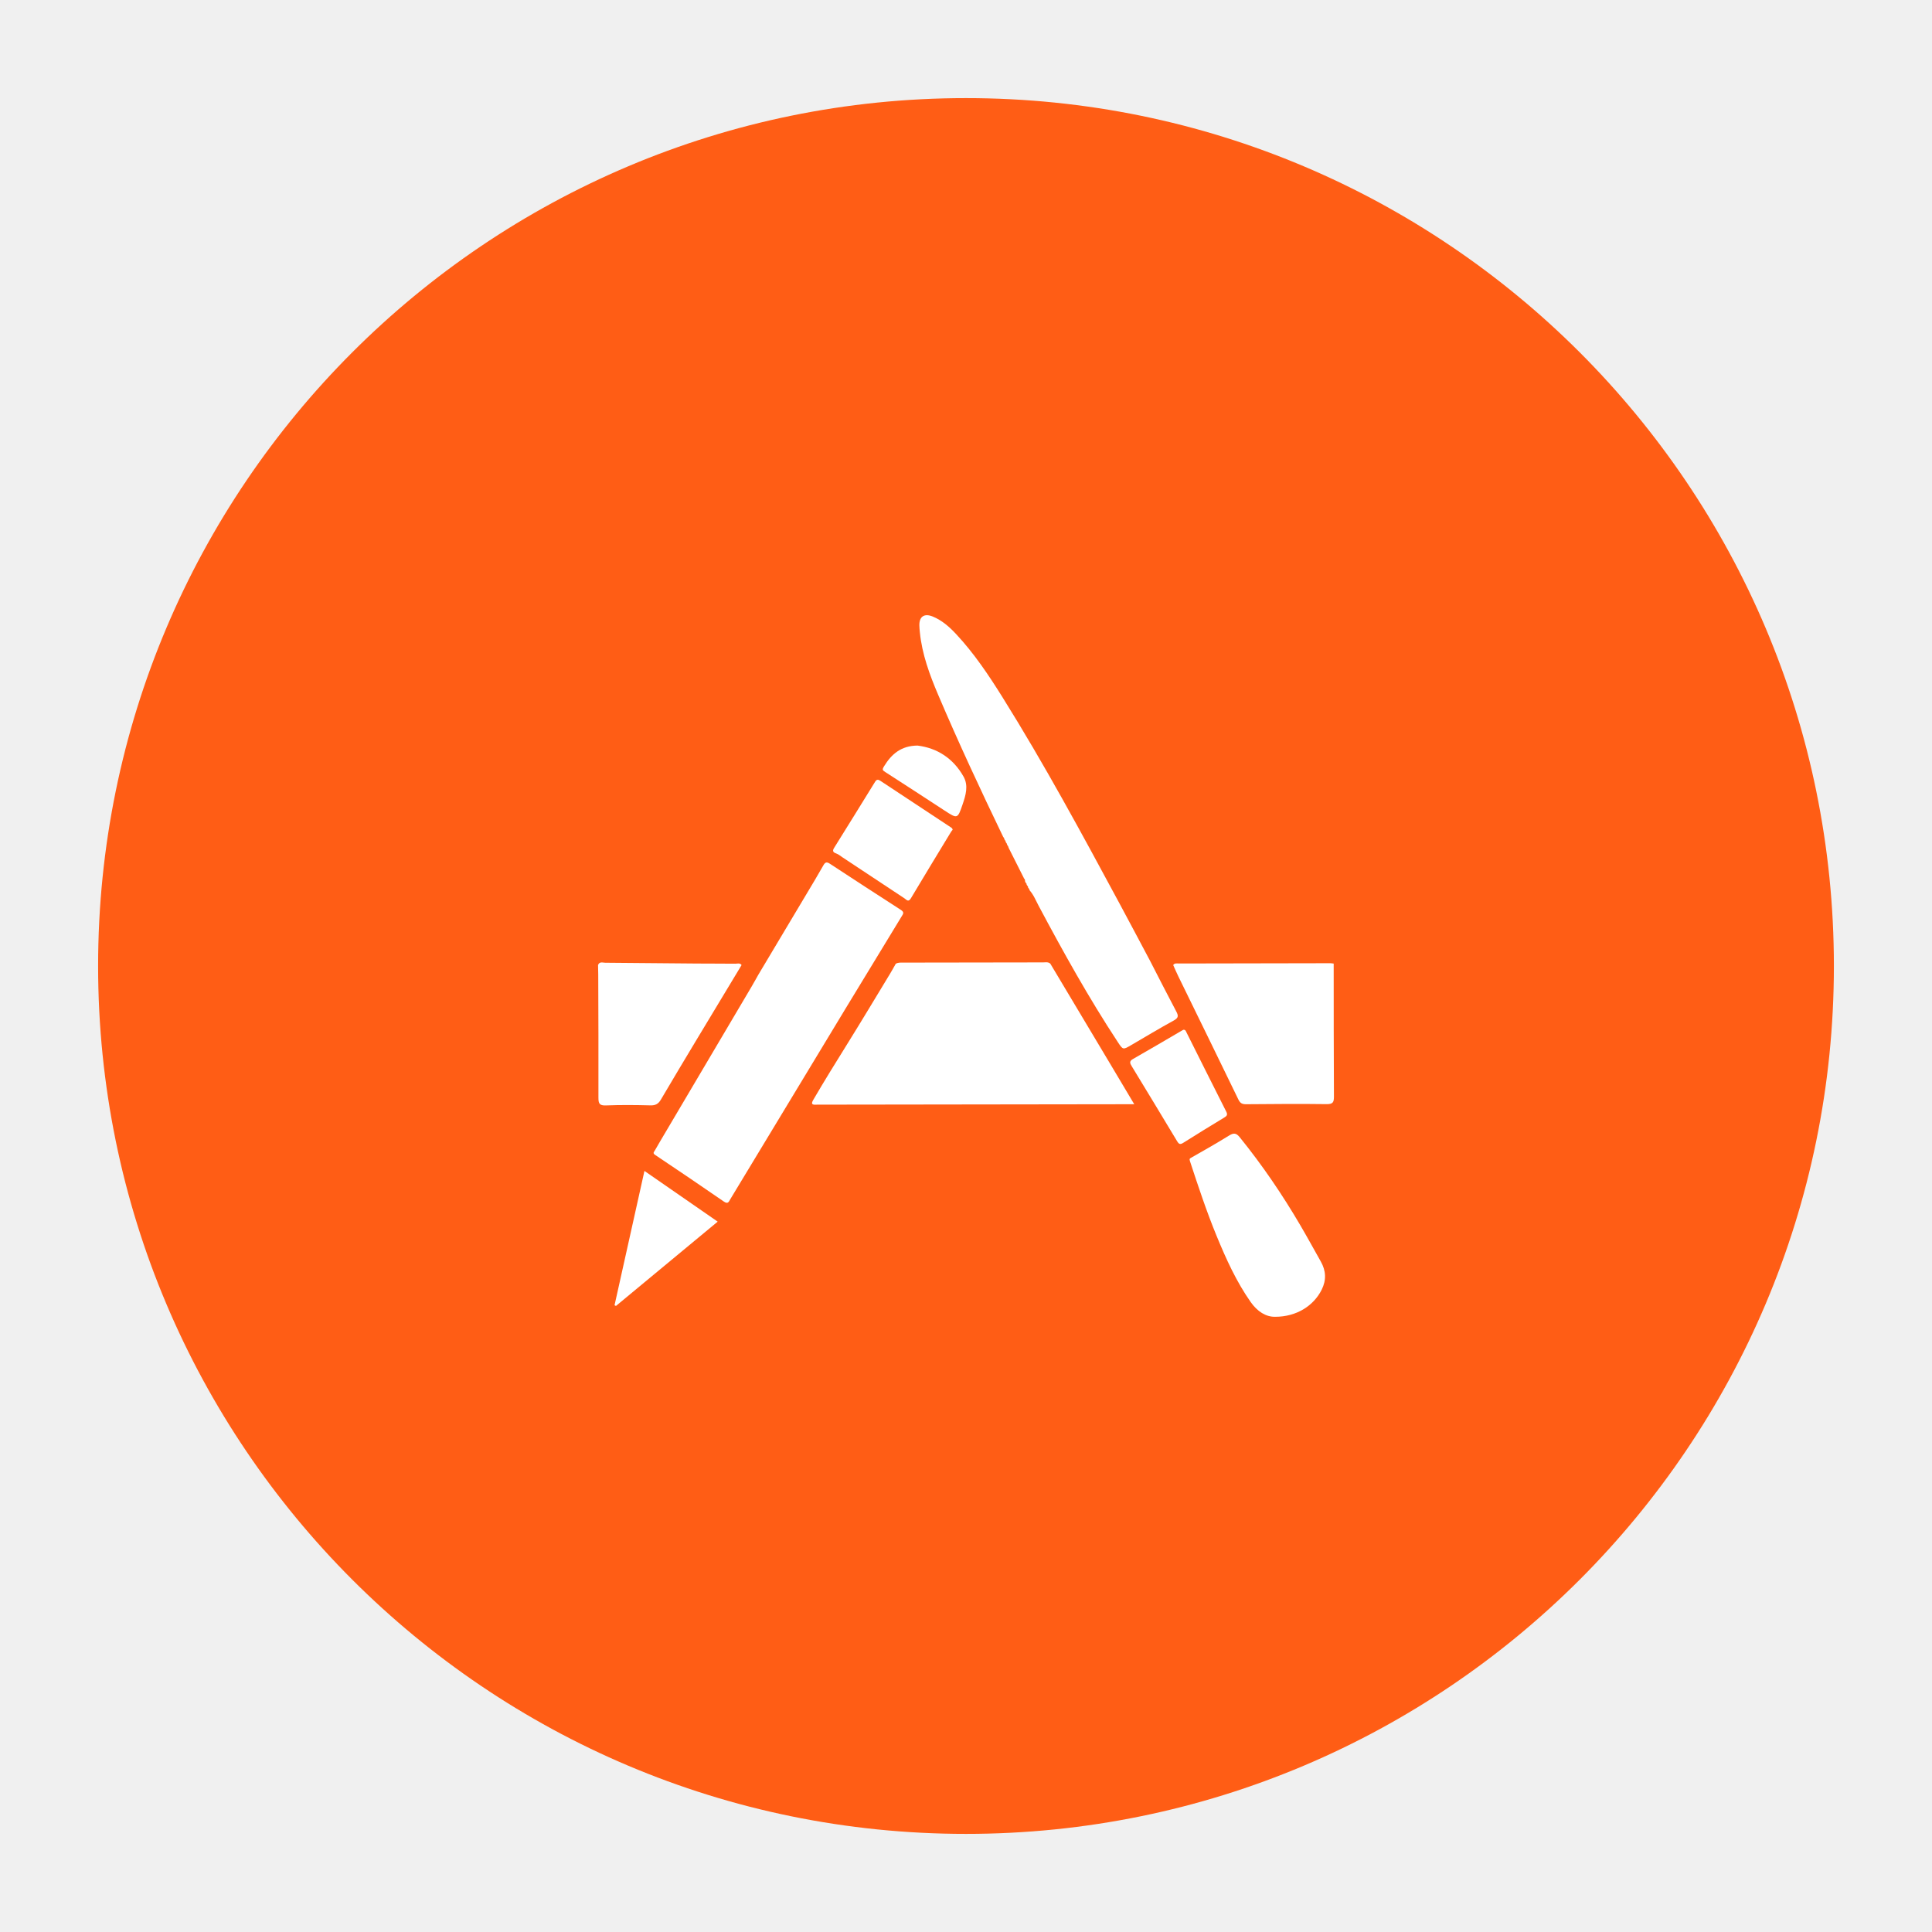
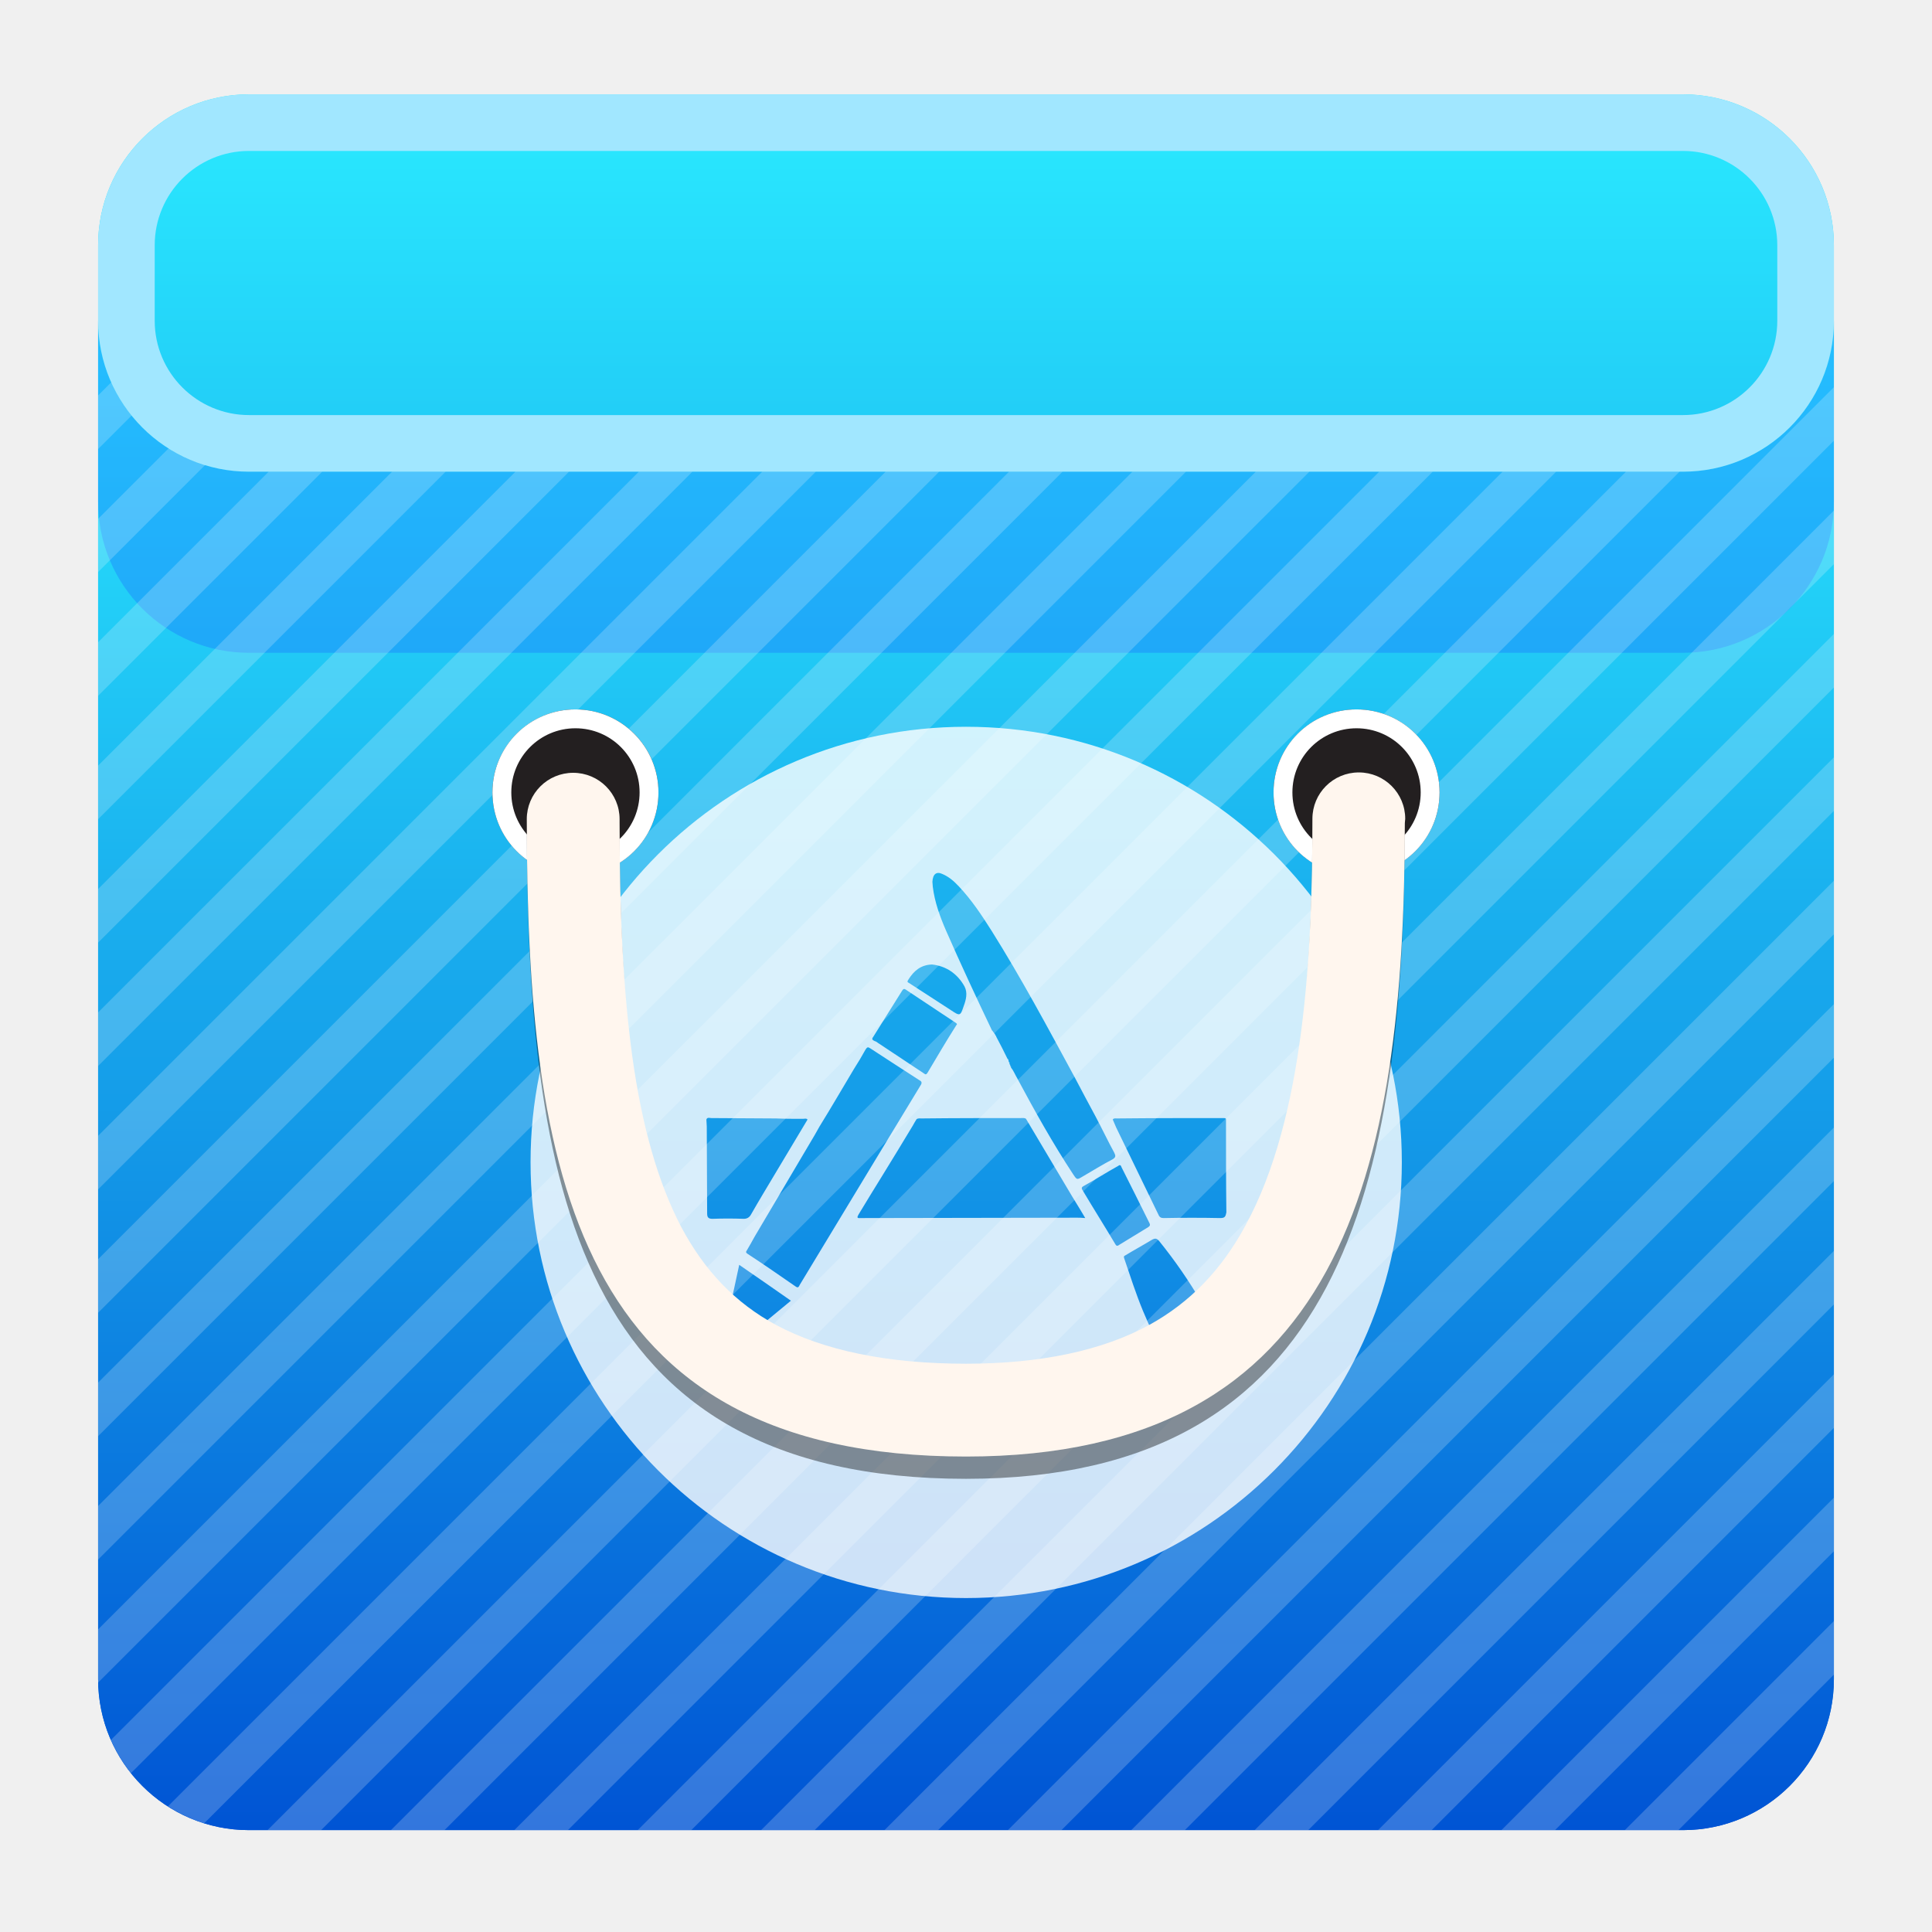
<svg xmlns="http://www.w3.org/2000/svg" version="1.1" id="Layer_1" x="0px" y="0px" viewBox="0 0 512 512" style="enable-background:new 0 0 512 512;" xml:space="preserve">
  <g>
-     <circle style="fill:#FF5D15;" cx="256" cy="256" r="230" />
+     <linearGradient id="SVGID_1_" gradientUnits="userSpaceOnUse" x1="256" y1="485" x2="256" y2="25">
+       <stop offset="0" style="stop-color:#0054D4" />
+       <stop offset="1" style="stop-color:#2AEAFF" />
+     </linearGradient>
+     <path style="fill:url(#SVGID_1_);" d="M446,485H66c-22.1,0-40-17.9-40-40V65c0-22.1,17.9-40,40-40h380c22.1,0,40,17.9,40,40v380   C486,467.1,468.1,485,446,485z" />
+     <linearGradient id="SVGID_2_" gradientUnits="userSpaceOnUse" x1="256" y1="485" x2="256" y2="85">
+       <stop offset="0" style="stop-color:#0054D4" />
+       <stop offset="1" style="stop-color:#2AEAFF" />
+     </linearGradient>
+     <path style="fill:url(#SVGID_2_);" d="M446,125H66c-22.1,0-40-17.9-40-40v360c0,22.1,17.9,40,40,40h380c22.1,0,40-17.9,40-40V85   C486,107.1,468.1,125,446,125z" />
+     <path style="opacity:0.3;fill:#1A5CFF;enable-background:new    ;" d="M446,125H66c-22.1,0-40-17.9-40-40v48c0,22.1,17.9,40,40,40   h380c22.1,0,40-17.9,40-40V85C486,107.1,468.1,125,446,125z" />
+     <path style="fill:#A1E7FF;" d="M446,40c13.8,0,25,11.2,25,25v20c0,13.8-11.2,25-25,25H66c-13.8,0-25-11.2-25-25V65   c0-13.8,11.2-25,25-25H446 M446,25H66c-22.1,0-40,17.9-40,40v20c0,22.1,17.9,40,40,40h380c22.1,0,40-17.9,40-40V65   C486,42.9,468.1,25,446,25L446,25z" />
+   </g>
+   <path style="opacity:0.8;fill:#FFFFFF;enable-background:new    ;" d="M256,192.6c-63.8,0-115.4,51.7-115.4,115.4  S192.2,423.5,256,423.5S371.5,371.8,371.5,308S319.8,192.6,256,192.6z M249.7,231.6c1.7,0.7,3.1,1.9,4.4,3.3  c3.4,3.6,6.1,7.7,8.7,11.8c7.9,12.6,14.8,25.5,21.9,38.6c1.9,3.6,3.8,7.2,5.7,10.7c1.7,3.2,3.2,6.4,4.9,9.5c0.4,0.8,0.4,1.2-0.4,1.7  c-2.7,1.4-5.4,3.1-8,4.6c-1.5,0.9-1.5,0.9-2.5-0.6c-5.4-8.2-10.2-16.8-14.8-25.4c-0.6-1-1-2.1-1.7-2.9c0.1-0.1,0.1-0.1,0-0.2  s-0.2-0.2-0.2-0.4c0.1,0,0.1-0.1,0-0.1c-0.1-0.1-0.2-0.2-0.2-0.4c0.1-0.1,0.1-0.1,0-0.2s-0.2-0.2-0.2-0.4c0-0.1-0.1-0.3-0.1-0.4  c-0.1-0.1-0.1-0.2-0.2-0.2c-0.9-1.9-1.9-3.8-2.9-5.7c-0.1-0.1-0.1-0.2-0.1-0.3c-0.1-0.1-0.1-0.2-0.2-0.2c0-0.1-0.1-0.2-0.1-0.3  c-0.1-0.1-0.1-0.2-0.2-0.2c0-0.1-0.1-0.2-0.1-0.2c-0.1-0.1-0.1-0.2-0.2-0.2c0-0.1-0.1-0.2-0.1-0.2c-0.1-0.1-0.1-0.2-0.2-0.2  c-4.2-8.8-8.3-17.6-12.2-26.5c-1.6-3.7-3-7.5-3.5-11.6c0-0.4-0.1-0.9-0.1-1.3C247.2,231.6,248.2,230.9,249.7,231.6z M240.8,259.5  c1.4-2.2,3.2-3.8,6.2-3.9c3.7,0.4,6.7,2.4,8.6,5.8c0.9,1.7,0.4,3.6-0.2,5.2c-0.9,2.7-1,2.7-3.4,1.1c-3.7-2.4-7.4-4.8-11.1-7.2  C240.5,260.3,240.3,260.2,240.8,259.5z M231.4,274.8c2.6-4.1,5.1-8.2,7.7-12.3c0.3-0.5,0.6-0.5,1-0.2c4.4,2.9,8.7,5.8,13.1,8.7  c0.1,0.1,0.4,0.2,0.4,0.5c-0.1,0.1-0.2,0.2-0.3,0.4c-2.6,4.1-5,8.2-7.5,12.4c-0.5,0.8-0.8,0.2-1.2,0c-3.9-2.6-7.7-5.1-11.6-7.7  c-0.4-0.2-0.7-0.6-1.2-0.7C231.1,275.6,231,275.3,231.4,274.8z M187.4,321.5c0-7.7-0.1-15.3-0.1-23c0-0.6-0.1-1.2-0.1-1.8  c0.2-0.7,0.9-0.4,1.3-0.4c5.7,0,11.4,0.1,17.1,0.1c2.4,0.1,4.8,0.1,7.2,0.1c0.4,0,0.9-0.2,1.2,0.2c-2.8,4.7-5.7,9.5-8.5,14.2  c-2.2,3.7-4.4,7.3-6.5,11c-0.4,0.7-1,1.1-1.9,1.1c-2.8-0.1-5.6-0.1-8.3,0C187.6,323,187.4,322.5,187.4,321.5z M190.6,360.4  c-0.1-0.1-0.2-0.1-0.2-0.1c1.8-8.3,3.7-16.6,5.5-25.1c4.7,3.2,9.1,6.3,13.7,9.5C203.3,349.9,196.9,355.2,190.6,360.4z M210.8,340.9  c-4.2-2.9-8.5-5.9-12.8-8.7c-0.5-0.4-0.2-0.6-0.1-0.8c0.7-1.2,1.4-2.4,2.1-3.7c5.3-9,10.6-17.9,15.9-26.9c0.4-0.7,0.9-1.6,1.3-2.3  c3.1-5,6.1-10.2,9.1-15.2c1.1-1.7,2.1-3.4,3.1-5.2c0.4-0.6,0.6-0.7,1.2-0.3c4.4,2.9,8.8,5.7,13.1,8.5c0.4,0.2,0.7,0.5,0.4,1.1  c-3.5,5.8-7,11.5-10.5,17.3c-7.2,11.9-14.4,23.8-21.6,35.7C211.7,340.9,211.6,341.5,210.8,340.9z M285.4,322.7  c-18.9,0-37.8,0.1-56.8,0.1c-0.2,0-0.4,0-0.6,0c-0.9,0.1-0.9-0.2-0.5-0.9c2.1-3.5,4.2-6.9,6.3-10.3c2.7-4.4,5.4-8.8,8.1-13.3  c0.3-0.6,0.7-1.2,1-1.7c0.4-0.3,0.9-0.2,1.4-0.2c8.7-0.1,17.4-0.1,26.2-0.1c0.5,0,1-0.1,1.4,0.2c3.8,6.4,7.5,12.6,11.3,19  c1.4,2.4,2.9,4.7,4.4,7.3C286.6,322.7,286,322.7,285.4,322.7z M295.5,329.6c-2.8-4.7-5.7-9.3-8.5-14c-0.3-0.5-0.6-0.9,0.2-1.3  c3.1-1.7,6-3.6,9.1-5.3c0.1-0.1,0.2-0.1,0.3-0.2c0.4-0.1,0.5,0.2,0.6,0.5c2.5,4.9,4.9,9.8,7.4,14.8c0.3,0.6,0.1,0.8-0.3,1.1  c-2.6,1.6-5.1,3.1-7.7,4.7C296.1,330.3,295.8,330.2,295.5,329.6z M322.6,357.4c-1.6,3.1-4.8,5-8.7,5c-1.7,0.1-3.4-1-4.6-2.7  c-2.7-3.8-4.6-8-6.4-12.3c-1.9-4.6-3.4-9.3-5-14c-0.1-0.4-0.1-0.5,0.3-0.7c2.3-1.4,4.7-2.7,7-4.1c0.9-0.5,1.3-0.5,2,0.3  c4.2,5.2,8,10.7,11.3,16.4c1.3,2.2,2.6,4.5,3.9,6.8C323.4,353.8,323.4,355.5,322.6,357.4z M323.4,322.8c-5-0.1-10-0.1-15,0  c-0.7,0-1.1-0.2-1.4-0.9c-3.7-7.7-7.5-15.4-11.2-23.1c-0.3-0.7-0.6-1.4-0.9-2.1c0.2-0.4,0.7-0.3,1.1-0.3c9.4-0.1,18.9-0.1,28.3-0.1  c0.2,0,0.4,0,0.6,0.2c0,8.2,0,16.5,0.1,24.8C324.8,322.4,324.6,322.8,323.4,322.8z" />
+   <g style="opacity:0.2;">
+     <path style="fill:#FFFFFF;" d="M29.5,101.3l-3.5,3.5V119l8.9-8.9C32.7,107.4,30.9,104.5,29.5,101.3z" />
+     <path style="fill:#FFFFFF;" d="M44.7,118.8L26,137.5v14.1l28.4-28.4C50.9,122.2,47.7,120.7,44.7,118.8z" />
+     <polygon style="fill:#FFFFFF;" points="71.2,125 26,170.2 26,184.4 85.4,125  " />
+     <polygon style="fill:#FFFFFF;" points="103.9,125 26,202.9 26,217.1 118.1,125  " />
+     <polygon style="fill:#FFFFFF;" points="136.6,125 26,235.6 26,249.8 150.8,125  " />
+     <polygon style="fill:#FFFFFF;" points="169.3,125 26,268.3 26,282.5 183.5,125  " />
+     <polygon style="fill:#FFFFFF;" points="202,125 26,301 26,315.2 216.2,125  " />
+     <polygon style="fill:#FFFFFF;" points="234.7,125 26,333.7 26,347.9 248.9,125  " />
+     <polygon style="fill:#FFFFFF;" points="267.4,125 26,366.4 26,380.6 281.6,125  " />
+     <polygon style="fill:#FFFFFF;" points="300.1,125 26,399.1 26,413.3 314.3,125  " />
+     <path style="fill:#FFFFFF;" d="M332.8,125L26,431.8V445c0,0.3,0,0.6,0,0.9L347,125H332.8z" />
+     <path style="fill:#FFFFFF;" d="M365.5,125L29.4,461.1c1.4,3.2,3.2,6.1,5.3,8.8l345-344.9H365.5z" />
+     <path style="fill:#FFFFFF;" d="M398.2,125L44.5,478.7c3,1.9,6.2,3.4,9.6,4.5L412.4,125H398.2z" />
+     <polygon style="fill:#FFFFFF;" points="430.9,125 70.9,485 85.1,485 445.1,125  " />
+     <polygon style="fill:#FFFFFF;" points="486,102.6 103.6,485 117.8,485 486,116.8  " />
+     <polygon style="fill:#FFFFFF;" points="486,135.3 136.3,485 150.5,485 486,149.5  " />
+     <polygon style="fill:#FFFFFF;" points="486,168 169,485 183.2,485 486,182.2  " />
+     <polygon style="fill:#FFFFFF;" points="486,200.7 201.7,485 215.9,485 486,214.9  " />
+     <polygon style="fill:#FFFFFF;" points="486,233.4 234.4,485 248.6,485 486,247.6  " />
+     <polygon style="fill:#FFFFFF;" points="486,266.1 267.1,485 281.3,485 486,280.3  " />
+     <polygon style="fill:#FFFFFF;" points="486,298.8 299.8,485 314,485 486,313  " />
+     <polygon style="fill:#FFFFFF;" points="486,331.5 332.5,485 346.7,485 486,345.7  " />
+     <polygon style="fill:#FFFFFF;" points="486,364.2 365.2,485 379.4,485 486,378.4  " />
+     <polygon style="fill:#FFFFFF;" points="486,396.9 397.9,485 412.1,485 486,411.1  " />
+     <polygon style="fill:#FFFFFF;" points="486,443.8 486,429.6 430.6,485 444.8,485  " />
+   </g>
+   <g>
    <g>
-       <path style="fill:#FFFFFF;" d="M278.35,255.389c-0.563-0.521-1.262-0.345-1.911-0.344c-12.373,0.011-24.747,0.036-37.121,0.056    c-0.666,0.001-1.338-0.061-1.941,0.32c-0.476,0.836-0.93,1.686-1.429,2.507c-3.814,6.284-7.585,12.594-11.471,18.833    c-3.02,4.848-6.029,9.701-8.907,14.636c-0.547,0.938-0.623,1.448,0.693,1.352c0.302-0.022,0.608-0.005,0.912-0.005    c26.815-0.036,53.631-0.072,80.446-0.108c0.888-0.002,1.778,0,2.969,0c-2.159-3.625-4.158-6.987-6.163-10.343    C289.072,273.321,283.71,264.355,278.35,255.389z" />
-       <path style="fill:#FFFFFF;" d="M239.123,242.558c0.535-0.762,0.102-1.116-0.536-1.528c-6.22-4.01-12.435-8.032-18.616-12.103    c-0.893-0.587-1.279-0.473-1.785,0.426c-1.391,2.476-2.863,4.905-4.319,7.345c-4.284,7.188-8.577,14.371-12.866,21.556    c-0.623,1.099-1.23,2.207-1.872,3.295c-7.517,12.726-15.04,25.448-22.56,38.171c-1.02,1.726-2.051,3.445-3.037,5.189    c-0.186,0.331-0.653,0.662,0.069,1.145c6.109,4.085,12.195,8.204,18.241,12.379c1.119,0.772,1.317-0.012,1.716-0.671    c10.207-16.883,20.406-33.77,30.624-50.647C229.145,258.922,234.141,250.745,239.123,242.558z" />
-       <path style="fill:#FFFFFF;" d="M248.604,184.088c5.404,12.703,11.238,25.218,17.232,37.656c0.08,0.113,0.159,0.225,0.238,0.338    c0.041,0.131,0.083,0.263,0.125,0.395c0.08,0.111,0.159,0.224,0.238,0.335c0.042,0.132,0.084,0.264,0.127,0.397    c0.079,0.111,0.158,0.222,0.237,0.332c0.043,0.134,0.086,0.267,0.128,0.4c0.077,0.109,0.156,0.219,0.233,0.327    c0.045,0.136,0.089,0.274,0.135,0.411c1.348,2.679,2.697,5.356,4.045,8.035l-0.04-0.011c0.097,0.118,0.193,0.236,0.288,0.353    c0.031,0.215,0.063,0.431,0.093,0.648c0.116,0.164,0.232,0.325,0.348,0.489c0.069,0.071,0.074,0.147,0.017,0.229    c0.119,0.168,0.238,0.337,0.357,0.505c0.069,0.069,0.073,0.14,0.009,0.214c0.122,0.174,0.244,0.348,0.364,0.522    c0.069,0.067,0.08,0.142,0.03,0.224c1.103,1.227,1.695,2.76,2.454,4.185c6.538,12.276,13.295,24.424,20.946,36.052    c1.389,2.112,1.392,2.111,3.507,0.878c3.777-2.201,7.519-4.466,11.353-6.563c1.256-0.687,1.258-1.255,0.659-2.382    c-2.359-4.445-4.633-8.937-6.938-13.41c-2.696-5.063-5.371-10.138-8.094-15.187c-9.945-18.441-19.9-36.878-31.007-54.657    c-3.683-5.896-7.559-11.682-12.328-16.785c-1.776-1.9-3.728-3.636-6.203-4.642c-2.206-0.896-3.567,0.007-3.519,2.369    c0.012,0.605,0.072,1.211,0.132,1.813C244.349,173.368,246.358,178.807,248.604,184.088z" />
-       <path style="fill:#FFFFFF;" d="M353.441,255.362c-0.301-0.034-0.6-0.1-0.901-0.1c-13.378,0.02-26.758,0.044-40.137,0.076    c-0.522,0.002-1.118-0.162-1.494,0.412c0.448,0.988,0.871,1.99,1.348,2.965c5.315,10.888,10.654,21.764,15.93,32.672    c0.473,0.978,1.015,1.256,2.041,1.247c7.111-0.057,14.225-0.124,21.334-0.024c1.713,0.025,1.954-0.548,1.945-2.053    C353.439,278.826,353.453,267.094,353.441,255.362z" />
-       <path style="fill:#FFFFFF;" d="M172.411,292.936c1.334,0.034,2.08-0.424,2.727-1.525c3.05-5.191,6.147-10.355,9.248-15.517    c4.038-6.721,8.095-13.432,12.144-20.146c-0.449-0.631-1.115-0.348-1.681-0.355c-3.405-0.037-6.811-0.018-10.216-0.046    c-8.085-0.068-16.171-0.16-24.257-0.21c-0.654-0.004-1.515-0.387-1.885,0.605c0.017,0.849,0.048,1.7,0.05,2.549    c0.03,10.873,0.083,21.747,0.051,32.62c-0.004,1.52,0.272,2.104,1.976,2.039C164.512,292.795,168.466,292.833,172.411,292.936z" />
-       <path style="fill:#FFFFFF;" d="M344.598,324.711c-4.788-8.171-10.105-15.977-16.069-23.345c-0.951-1.175-1.633-1.16-2.826-0.423    c-3.255,2.012-6.582,3.908-9.91,5.796c-0.503,0.286-0.654,0.332-0.433,1.005c2.198,6.687,4.408,13.368,7.091,19.88    c2.498,6.063,5.198,12.025,8.989,17.426c1.765,2.514,4.054,3.971,6.501,3.911c5.574,0.009,10.164-2.85,12.325-7.19    c1.266-2.544,1.145-5.007-0.238-7.452C348.22,331.117,346.457,327.886,344.598,324.711z" />
-       <path style="fill:#FFFFFF;" d="M324.98,294.616c-3.536-6.975-7.022-13.976-10.526-20.966c-0.182-0.362-0.287-0.835-0.879-0.738    c-0.152,0.086-0.311,0.172-0.468,0.264c-4.297,2.505-8.578,5.036-12.899,7.498c-1.039,0.593-0.716,1.176-0.28,1.895    c4.014,6.614,8.038,13.223,12.015,19.859c0.483,0.806,0.817,0.948,1.648,0.422c3.585-2.272,7.21-4.481,10.839-6.683    C325.088,295.766,325.408,295.46,324.98,294.616z" />
-       <path style="fill:#FFFFFF;" d="M162.859,345.907c0.127,0.059,0.255,0.118,0.382,0.178c8.947-7.416,17.896-14.832,26.952-22.337    c-6.494-4.496-12.828-8.884-19.408-13.439C168.099,322.37,165.479,334.138,162.859,345.907z" />
-       <path style="fill:#FFFFFF;" d="M221.575,226.164c0.615,0.213,1.145,0.673,1.701,1.042c5.471,3.623,10.935,7.258,16.417,10.865    c0.509,0.335,1.015,1.14,1.699-0.009c3.51-5.897,7.09-11.752,10.648-17.62c0.124-0.204,0.293-0.38,0.419-0.54    c-0.041-0.397-0.309-0.537-0.56-0.703c-6.188-4.081-12.379-8.161-18.559-12.255c-0.615-0.406-1.005-0.463-1.454,0.27    c-3.586,5.838-7.209,11.653-10.828,17.47C220.598,225.422,220.673,225.851,221.575,226.164z" />
-       <path style="fill:#FFFFFF;" d="M234.637,204.619c5.254,3.369,10.476,6.791,15.706,10.199c3.396,2.213,3.43,2.23,4.752-1.631    c0.831-2.428,1.609-4.99,0.243-7.403c-2.749-4.85-7.004-7.56-12.202-8.202c-4.357,0.057-6.875,2.264-8.855,5.495    C233.718,203.993,233.888,204.139,234.637,204.619z" />
+       <circle style="fill:#231F20;" cx="152.5" cy="210" r="22" />
+       <path style="fill:#FFFFFF;" d="M152.5,193c9.4,0,17,7.6,17,17s-7.6,17-17,17s-17-7.6-17-17S143.1,193,152.5,193 M152.5,188    c-12.2,0-22,9.8-22,22s9.8,22,22,22s22-9.8,22-22C174.5,197.9,164.7,188,152.5,188L152.5,188z" />
    </g>
+     <g>
+       <circle style="fill:#231F20;" cx="359.5" cy="210" r="22" />
+       <path style="fill:#FFFFFF;" d="M359.5,193c9.4,0,17,7.6,17,17s-7.6,17-17,17s-17-7.6-17-17S350.1,193,359.5,193 M359.5,188    c-12.2,0-22,9.8-22,22s9.8,22,22,22s22-9.8,22-22S371.7,188,359.5,188L359.5,188z" />
+     </g>
+     <path style="opacity:0.4;enable-background:new    ;" d="M372.4,217.4c0-7-5.5-12.7-12.3-12.7s-12.3,5.7-12.3,12.7   c0,36.1-2,81.5-17.7,111.2c-6.4,12.3-14.8,21.2-25.5,27.3c-12.4,7-28.8,10.6-48.6,10.6c-20.8,0-37.7-3.6-50.4-10.6   c-10.7-6-18.9-14.8-25.1-26.9c-6.1-12.1-10.4-27.5-13-47.1c-2.2-16.8-3.3-37-3.3-63.5c0-0.3,0-0.6,0-0.9c0-7-5.5-12.7-12.3-12.7   s-12.3,5.7-12.3,12.7c0.1,96.2,12.4,174.4,116.4,174.4c99.7,0,116.2-77.6,116.3-173.4C372.3,218.1,372.4,217.8,372.4,217.4z" />
+     <path style="fill:#FFF6EE;" d="M372.4,217c0-6.8-5.5-12.3-12.3-12.3s-12.3,5.5-12.3,12.3c0,35-2,78.9-17.7,107.7   c-6.4,11.9-14.8,20.5-25.5,26.4c-12.4,6.8-28.8,10.3-48.6,10.3c-20.8,0-37.7-3.5-50.4-10.3c-10.7-5.8-18.9-14.3-25.1-26   c-6.1-11.7-10.4-26.6-13-45.6c-2.2-16.3-3.3-35.8-3.3-61.5c0-0.3,0-0.6,0-0.9c0-6.8-5.5-12.3-12.3-12.3s-12.3,5.5-12.3,12.3   C139.7,310.3,152,386,256,386c99.7,0,116.2-75.1,116.3-167.9C372.3,217.7,372.4,217.4,372.4,217z" />
  </g>
</svg>
